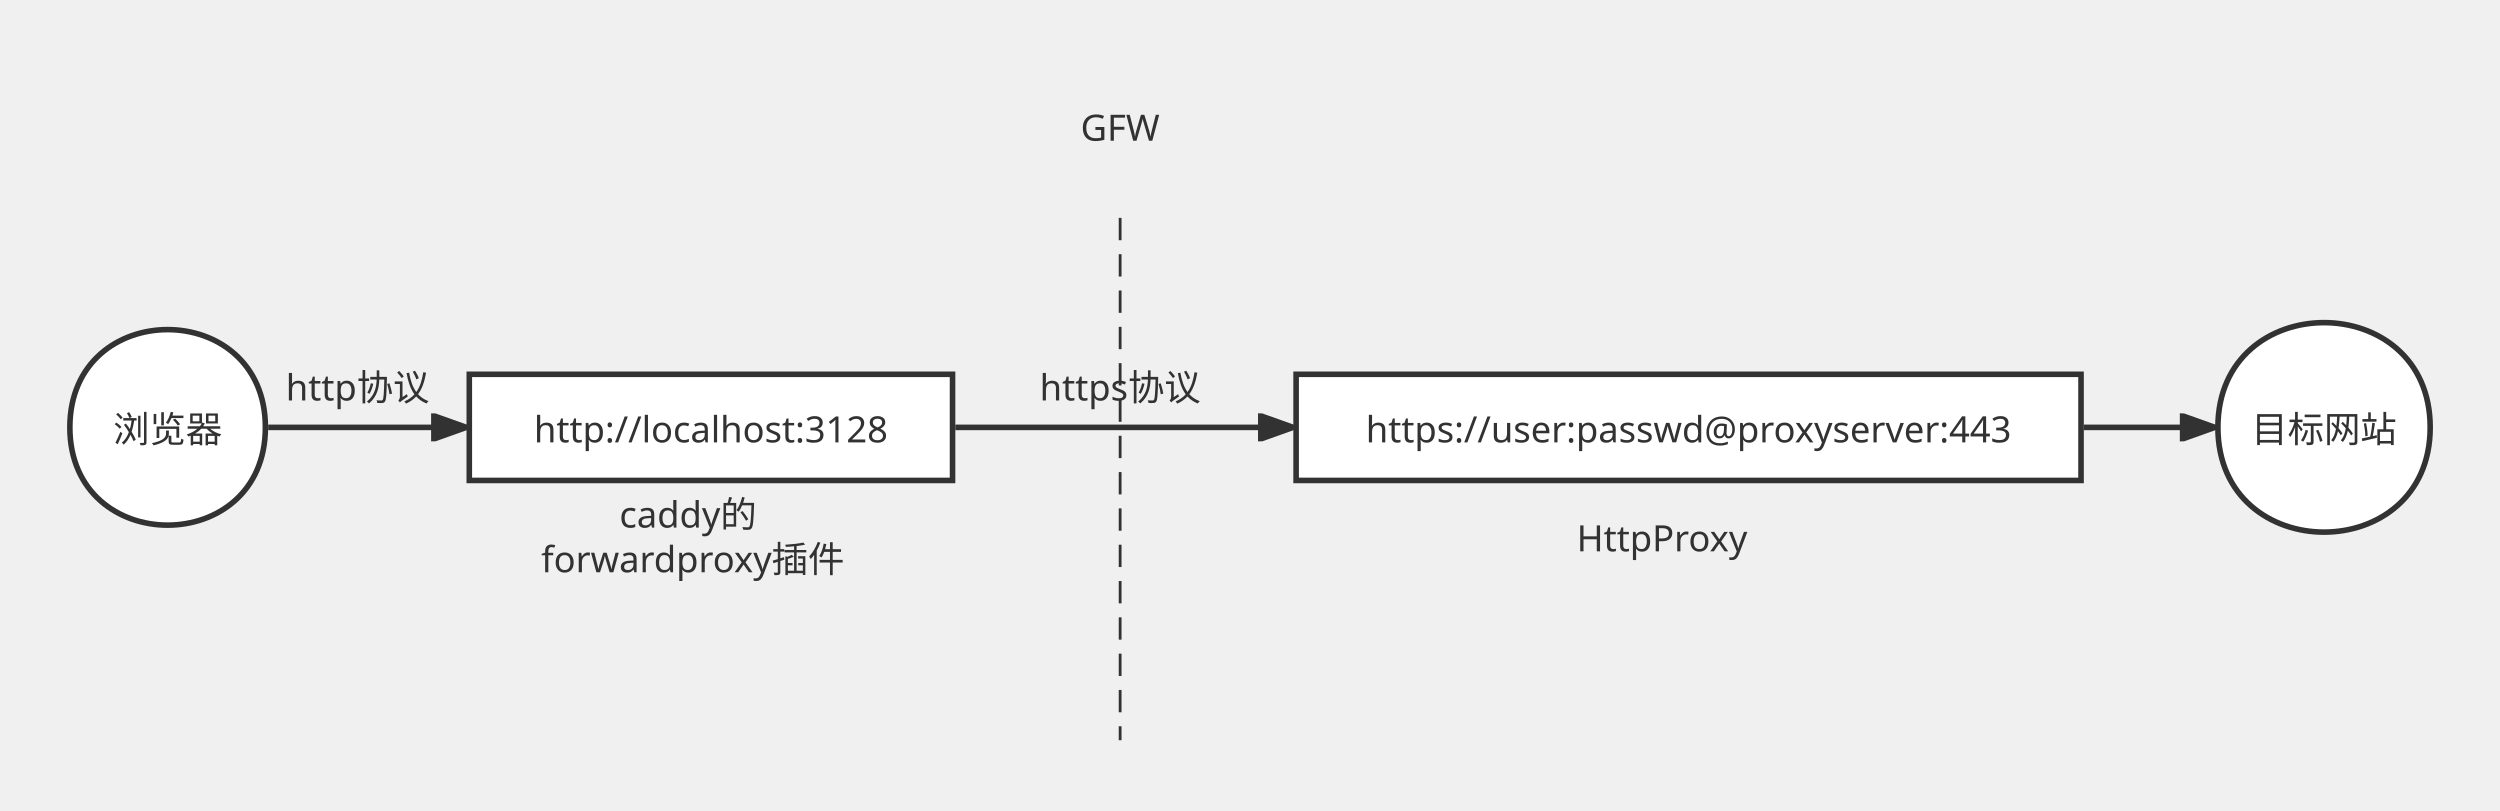
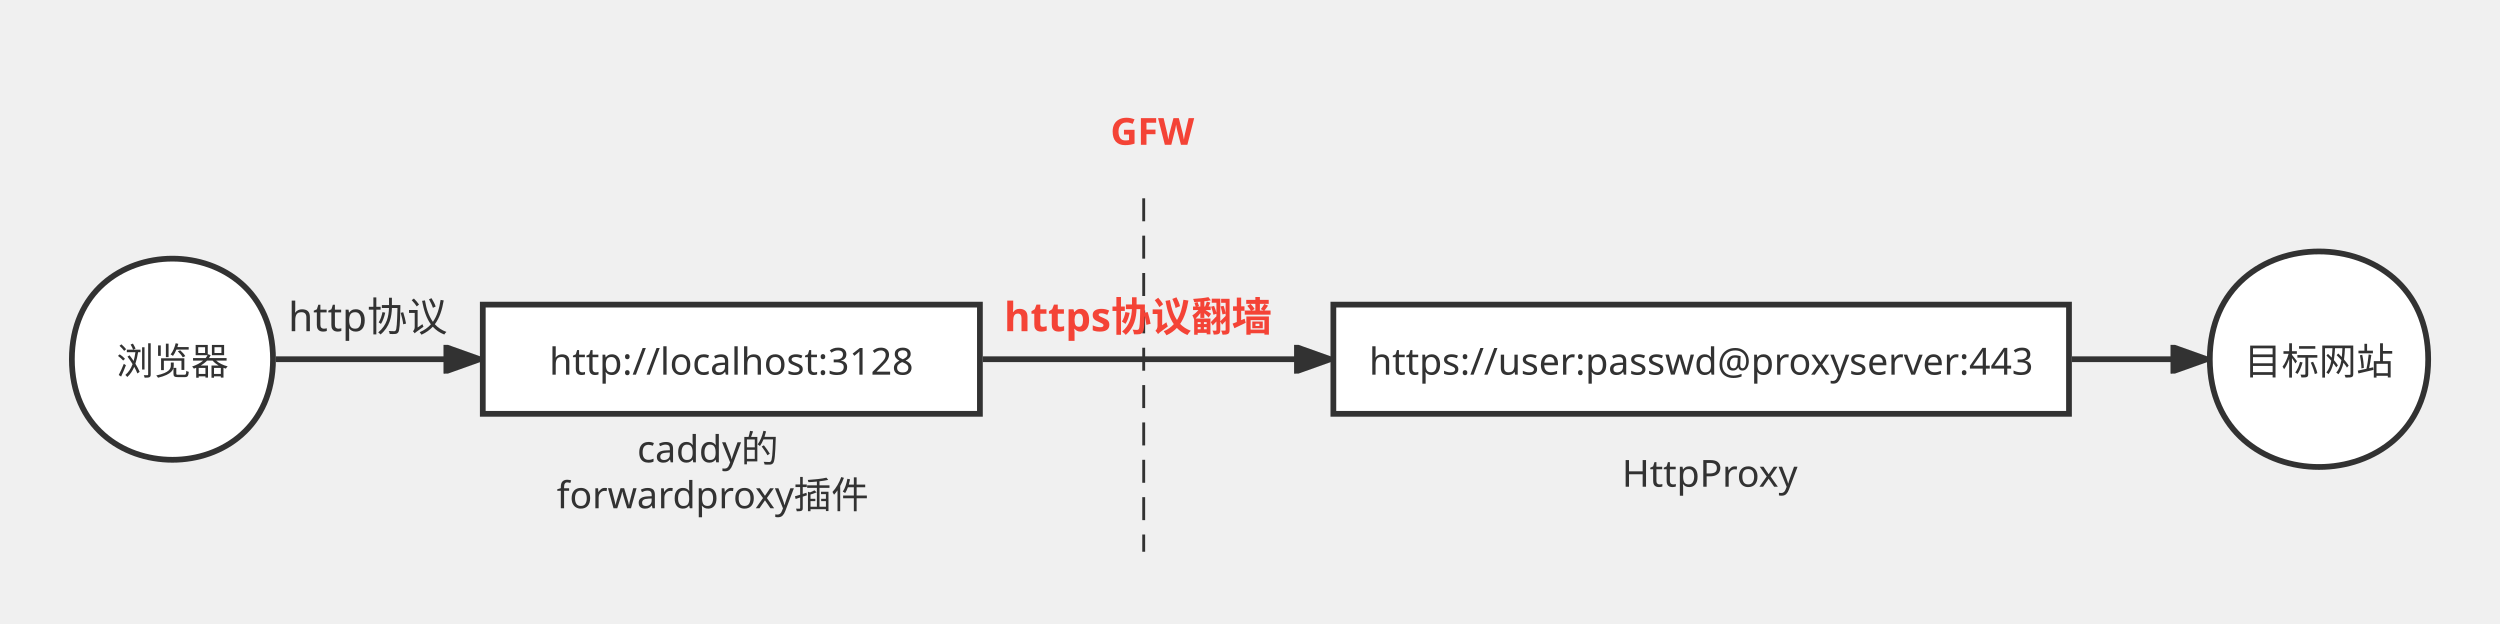
- <svg xmlns="http://www.w3.org/2000/svg" id="SvgjsSvg1006" width="895" height="290" version="1.1">
-   <defs id="SvgjsDefs1007">
-     <marker id="SvgjsMarker1042" markerWidth="14" markerHeight="10" refX="10" refY="5" viewBox="0 0 14 10" orient="auto" markerUnits="userSpaceOnUse" stroke-dasharray="0,0">
-       <path id="SvgjsPath1043" d="M0,0 L14,5 L0,10 L0,0" fill="#323232" stroke="#323232" stroke-width="1" />
+ <svg xmlns="http://www.w3.org/2000/svg" id="SvgjsSvg1078" width="870" height="217.009" version="1.1">
+   <defs id="SvgjsDefs1079">
+     <marker id="SvgjsMarker1114" markerWidth="14" markerHeight="10" refX="10" refY="5" viewBox="0 0 14 10" orient="auto" markerUnits="userSpaceOnUse" stroke-dasharray="0,0">
+       <path id="SvgjsPath1115" d="M0,0 L14,5 L0,10 L0,0" fill="#323232" stroke="#323232" stroke-width="1" />
    </marker>
-     <marker id="SvgjsMarker1046" markerWidth="14" markerHeight="10" refX="10" refY="5" viewBox="0 0 14 10" orient="auto" markerUnits="userSpaceOnUse" stroke-dasharray="0,0">
-       <path id="SvgjsPath1047" d="M0,0 L14,5 L0,10 L0,0" fill="#323232" stroke="#323232" stroke-width="1" />
+     <marker id="SvgjsMarker1118" markerWidth="14" markerHeight="10" refX="10" refY="5" viewBox="0 0 14 10" orient="auto" markerUnits="userSpaceOnUse" stroke-dasharray="0,0">
+       <path id="SvgjsPath1119" d="M0,0 L14,5 L0,10 L0,0" fill="#323232" stroke="#323232" stroke-width="1" />
    </marker>
-     <marker id="SvgjsMarker1050" markerWidth="14" markerHeight="10" refX="10" refY="5" viewBox="0 0 14 10" orient="auto" markerUnits="userSpaceOnUse" stroke-dasharray="0,0">
-       <path id="SvgjsPath1051" d="M0,0 L14,5 L0,10 L0,0" fill="#323232" stroke="#323232" stroke-width="1" />
+     <marker id="SvgjsMarker1122" markerWidth="14" markerHeight="10" refX="10" refY="5" viewBox="0 0 14 10" orient="auto" markerUnits="userSpaceOnUse" stroke-dasharray="0,0">
+       <path id="SvgjsPath1123" d="M0,0 L14,5 L0,10 L0,0" fill="#323232" stroke="#323232" stroke-width="1" />
    </marker>
  </defs>
-   <g id="SvgjsG1008" transform="translate(25.00891,118)">
-     <path id="SvgjsPath1009" d="M 0 35C 0 -11.667 70 -11.667 70 35C 70 81.667 0 81.667 0 35Z" stroke="rgba(50,50,50,1)" stroke-width="2" fill-opacity="1" fill="#ffffff" />
-     <g id="SvgjsG1010">
-       <text id="SvgjsText1011" font-family="微软雅黑" text-anchor="middle" font-size="13px" width="50px" fill="#323232" font-weight="400" align="middle" lineHeight="125%" anchor="middle" family="微软雅黑" size="13px" weight="400" font-style="" opacity="1" y="24.375" transform="rotate(0)">
-         <tspan id="SvgjsTspan1012" dy="16" x="35">
-           <tspan id="SvgjsTspan1013" style="text-decoration:;">浏览器</tspan>
+   <g id="SvgjsG1080" transform="translate(25.00891,90.00891)">
+     <path id="SvgjsPath1081" d="M 0 35C 0 -11.667 70 -11.667 70 35C 70 81.667 0 81.667 0 35Z" stroke="rgba(50,50,50,1)" stroke-width="2" fill-opacity="1" fill="#ffffff" />
+     <g id="SvgjsG1082">
+       <text id="SvgjsText1083" font-family="微软雅黑" text-anchor="middle" font-size="13px" width="50px" fill="#323232" font-weight="400" align="middle" lineHeight="125%" anchor="middle" family="微软雅黑" size="13px" weight="400" font-style="" opacity="1" y="24.375" transform="rotate(0)">
+         <tspan id="SvgjsTspan1084" dy="16" x="35">
+           <tspan id="SvgjsTspan1085" style="text-decoration:;">浏览器</tspan>
        </tspan>
      </text>
    </g>
  </g>
-   <g id="SvgjsG1014" transform="translate(168.0089,134)">
-     <path id="SvgjsPath1015" d="M 0 0L 173 0L 173 38L 0 38Z" stroke="rgba(50,50,50,1)" stroke-width="2" fill-opacity="1" fill="#ffffff" />
-     <g id="SvgjsG1016">
-       <text id="SvgjsText1017" font-family="微软雅黑" text-anchor="middle" font-size="13px" width="153px" fill="#323232" font-weight="400" align="middle" lineHeight="125%" anchor="middle" family="微软雅黑" size="13px" weight="400" font-style="" opacity="1" y="8.375" transform="rotate(0)">
-         <tspan id="SvgjsTspan1018" dy="16" x="86.5">
-           <tspan id="SvgjsTspan1019" style="text-decoration:;">http://localhost:3128</tspan>
+   <g id="SvgjsG1086" transform="translate(168.0089,106.0089)">
+     <path id="SvgjsPath1087" d="M 0 0L 173 0L 173 38L 0 38Z" stroke="rgba(50,50,50,1)" stroke-width="2" fill-opacity="1" fill="#ffffff" />
+     <g id="SvgjsG1088">
+       <text id="SvgjsText1089" font-family="微软雅黑" text-anchor="middle" font-size="13px" width="153px" fill="#323232" font-weight="400" align="middle" lineHeight="125%" anchor="middle" family="微软雅黑" size="13px" weight="400" font-style="" opacity="1" y="8.375" transform="rotate(0)">
+         <tspan id="SvgjsTspan1090" dy="16" x="86.5">
+           <tspan id="SvgjsTspan1091" style="text-decoration:;">http://localhost:3128</tspan>
        </tspan>
      </text>
    </g>
  </g>
-   <g id="SvgjsG1020" transform="translate(464.0089,134)">
-     <path id="SvgjsPath1021" d="M 0 0L 281 0L 281 38L 0 38Z" stroke="rgba(50,50,50,1)" stroke-width="2" fill-opacity="1" fill="#ffffff" />
-     <g id="SvgjsG1022">
-       <text id="SvgjsText1023" font-family="微软雅黑" text-anchor="middle" font-size="13px" width="261px" fill="#323232" font-weight="400" align="middle" lineHeight="125%" anchor="middle" family="微软雅黑" size="13px" weight="400" font-style="" opacity="1" y="8.375" transform="rotate(0)">
-         <tspan id="SvgjsTspan1024" dy="16" x="140.5">
-           <tspan id="SvgjsTspan1025" style="text-decoration:;">https://user:passwd@proxyserver:443</tspan>
+   <g id="SvgjsG1092" transform="translate(464.0089,106.0089)">
+     <path id="SvgjsPath1093" d="M 0 0L 256 0L 256 38L 0 38Z" stroke="rgba(50,50,50,1)" stroke-width="2" fill-opacity="1" fill="#ffffff" />
+     <g id="SvgjsG1094">
+       <text id="SvgjsText1095" font-family="微软雅黑" text-anchor="middle" font-size="13px" width="236px" fill="#323232" font-weight="400" align="middle" lineHeight="125%" anchor="middle" family="微软雅黑" size="13px" weight="400" font-style="" opacity="1" y="8.375" transform="rotate(0)">
+         <tspan id="SvgjsTspan1096" dy="16" x="128">
+           <tspan id="SvgjsTspan1097" style="text-decoration:;">https://user:passwd@proxyserver:443</tspan>
        </tspan>
      </text>
    </g>
  </g>
-   <g id="SvgjsG1026" transform="translate(794.0089,115.5)">
-     <path id="SvgjsPath1027" d="M 0 37.5C 0 -12.5 76 -12.5 76 37.5C 76 87.5 0 87.5 0 37.5Z" stroke="rgba(50,50,50,1)" stroke-width="2" fill-opacity="1" fill="#ffffff" />
-     <g id="SvgjsG1028">
-       <text id="SvgjsText1029" font-family="微软雅黑" text-anchor="middle" font-size="13px" width="56px" fill="#323232" font-weight="400" align="middle" lineHeight="125%" anchor="middle" family="微软雅黑" size="13px" weight="400" font-style="" opacity="1" y="26.875" transform="rotate(0)">
-         <tspan id="SvgjsTspan1030" dy="16" x="38">
-           <tspan id="SvgjsTspan1031" style="text-decoration:;">目标网站</tspan>
+   <g id="SvgjsG1098" transform="translate(769.0089,87.50891)">
+     <path id="SvgjsPath1099" d="M 0 37.5C 0 -12.5 76 -12.5 76 37.5C 76 87.5 0 87.5 0 37.5Z" stroke="rgba(50,50,50,1)" stroke-width="2" fill-opacity="1" fill="#ffffff" />
+     <g id="SvgjsG1100">
+       <text id="SvgjsText1101" font-family="微软雅黑" text-anchor="middle" font-size="13px" width="56px" fill="#323232" font-weight="400" align="middle" lineHeight="125%" anchor="middle" family="微软雅黑" size="13px" weight="400" font-style="" opacity="1" y="26.875" transform="rotate(0)">
+         <tspan id="SvgjsTspan1102" dy="16" x="38">
+           <tspan id="SvgjsTspan1103" style="text-decoration:;">目标网站</tspan>
        </tspan>
      </text>
    </g>
  </g>
-   <g id="SvgjsG1032">
-     <path id="SvgjsPath1033" d="M401.009 78L401.009 171.5L401.009 171.5L401.009 265" stroke-dasharray="8,5" stroke="#323232" stroke-width="1" fill="none" />
+   <g id="SvgjsG1104">
+     <path id="SvgjsPath1105" d="M398.009 69.009L398.009 130.509L398.009 130.509L398.009 192.009" stroke-dasharray="8,5" stroke="#323232" stroke-width="1" fill="none" />
  </g>
-   <g id="SvgjsG1034" transform="translate(341.0089,24.99998)">
-     <path id="SvgjsPath1035" d="M 0 0L 120 0L 120 40L 0 40Z" stroke="none" fill="none" />
-     <g id="SvgjsG1036">
-       <text id="SvgjsText1037" font-family="微软雅黑" text-anchor="middle" font-size="13px" width="120px" fill="#323232" font-weight="400" align="middle" lineHeight="125%" anchor="middle" family="微软雅黑" size="13px" weight="400" font-style="" opacity="1" y="9.375" transform="rotate(0)">
-         <tspan id="SvgjsTspan1038" dy="16" x="60">
-           <tspan id="SvgjsTspan1039" style="text-decoration:;">GFW</tspan>
+   <g id="SvgjsG1106" transform="translate(341.0089,25.00891)">
+     <path id="SvgjsPath1107" d="M 0 0L 120 0L 120 40L 0 40Z" stroke="none" fill="none" />
+     <g id="SvgjsG1108">
+       <text id="SvgjsText1109" font-family="微软雅黑" text-anchor="middle" font-size="13px" width="120px" fill="#f44336" font-weight="700" align="middle" lineHeight="125%" anchor="middle" family="微软雅黑" size="13px" weight="700" font-style="" opacity="1" y="9.375" transform="rotate(0)">
+         <tspan id="SvgjsTspan1110" dy="16" x="60">
+           <tspan id="SvgjsTspan1111" style="text-decoration:;">GFW</tspan>
        </tspan>
      </text>
    </g>
  </g>
-   <g id="SvgjsG1040">
-     <path id="SvgjsPath1041" d="M96.009 153L131.509 153L131.509 153L164.409 153" stroke="#323232" stroke-width="2" fill="none" marker-end="url(#SvgjsMarker1042)" />
+   <g id="SvgjsG1112">
+     <path id="SvgjsPath1113" d="M96.009 125.009L131.509 125.009L131.509 125.009L164.409 125.009" stroke="#323232" stroke-width="2" fill="none" marker-end="url(#SvgjsMarker1114)" />
  </g>
-   <g id="SvgjsG1044">
-     <path id="SvgjsPath1045" d="M342.009 153L402.509 153L402.509 153L460.409 153" stroke="#323232" stroke-width="2" fill="none" marker-end="url(#SvgjsMarker1046)" />
+   <g id="SvgjsG1116">
+     <path id="SvgjsPath1117" d="M342.009 125.009L402.509 125.009L402.509 125.009L460.409 125.009" stroke="#323232" stroke-width="2" fill="none" marker-end="url(#SvgjsMarker1118)" />
  </g>
-   <g id="SvgjsG1048">
-     <path id="SvgjsPath1049" d="M746.009 153L769.509 153L769.509 153L790.409 153" stroke="#323232" stroke-width="2" fill="none" marker-end="url(#SvgjsMarker1050)" />
+   <g id="SvgjsG1120">
+     <path id="SvgjsPath1121" d="M721.009 125.009L744.509 125.009L744.509 125.009L765.409 125.009" stroke="#323232" stroke-width="2" fill="none" marker-end="url(#SvgjsMarker1122)" />
  </g>
-   <g id="SvgjsG1052" transform="translate(68.00891,118)">
-     <path id="SvgjsPath1053" d="M 0 0L 120 0L 120 40L 0 40Z" stroke="none" fill="none" />
-     <g id="SvgjsG1054">
-       <text id="SvgjsText1055" font-family="微软雅黑" text-anchor="middle" font-size="13px" width="120px" fill="#323232" font-weight="400" align="middle" lineHeight="125%" anchor="middle" family="微软雅黑" size="13px" weight="400" font-style="" opacity="1" y="9.375" transform="rotate(0)">
-         <tspan id="SvgjsTspan1056" dy="16" x="60">
-           <tspan id="SvgjsTspan1057" style="text-decoration:;">http协议</tspan>
+   <g id="SvgjsG1124" transform="translate(68.00891,90.00891)">
+     <path id="SvgjsPath1125" d="M 0 0L 120 0L 120 40L 0 40Z" stroke="none" fill="none" />
+     <g id="SvgjsG1126">
+       <text id="SvgjsText1127" font-family="微软雅黑" text-anchor="middle" font-size="14px" width="120px" fill="#323232" font-weight="400" align="middle" lineHeight="125%" anchor="middle" family="微软雅黑" size="14px" weight="400" font-style="" opacity="1" y="8.25" transform="rotate(0)">
+         <tspan id="SvgjsTspan1128" dy="17" x="60">
+           <tspan id="SvgjsTspan1129" style="text-decoration:;">http协议</tspan>
        </tspan>
      </text>
    </g>
  </g>
-   <g id="SvgjsG1058" transform="translate(341.0089,118)">
-     <path id="SvgjsPath1059" d="M 0 0L 120 0L 120 40L 0 40Z" stroke="none" fill="none" />
-     <g id="SvgjsG1060">
-       <text id="SvgjsText1061" font-family="微软雅黑" text-anchor="middle" font-size="13px" width="120px" fill="#323232" font-weight="400" align="middle" lineHeight="125%" anchor="middle" family="微软雅黑" size="13px" weight="400" font-style="" opacity="1" y="9.375" transform="rotate(0)">
-         <tspan id="SvgjsTspan1062" dy="16" x="60">
-           <tspan id="SvgjsTspan1063" style="text-decoration:;">https协议</tspan>
+   <g id="SvgjsG1130" transform="translate(336.0089,90.00891)">
+     <path id="SvgjsPath1131" d="M 0 0L 120 0L 120 40L 0 40Z" stroke="none" fill="none" />
+     <g id="SvgjsG1132">
+       <text id="SvgjsText1133" font-family="微软雅黑" text-anchor="middle" font-size="14px" width="120px" fill="#f44336" font-weight="700" align="middle" lineHeight="125%" anchor="middle" family="微软雅黑" size="14px" weight="700" font-style="" opacity="1" y="8.25" transform="rotate(0)">
+         <tspan id="SvgjsTspan1134" dy="17" x="60">
+           <tspan id="SvgjsTspan1135" style="text-decoration:;">https协议翻墙</tspan>
        </tspan>
      </text>
    </g>
  </g>
-   <g id="SvgjsG1064" transform="translate(188.0089,172)">
-     <path id="SvgjsPath1065" d="M 0 0L 120 0L 120 40L 0 40Z" stroke="none" fill="none" />
-     <g id="SvgjsG1066">
-       <text id="SvgjsText1067" font-family="微软雅黑" text-anchor="middle" font-size="13px" width="120px" fill="#323232" font-weight="400" align="middle" lineHeight="125%" anchor="middle" family="微软雅黑" size="13px" weight="400" font-style="" opacity="1" y="0.875" transform="rotate(0)">
-         <tspan id="SvgjsTspan1068" dy="16" x="60">
-           <tspan id="SvgjsTspan1069" style="text-decoration:;">caddy的</tspan>
+   <g id="SvgjsG1136" transform="translate(188.0089,144.0089)">
+     <path id="SvgjsPath1137" d="M 0 0L 120 0L 120 40L 0 40Z" stroke="none" fill="none" />
+     <g id="SvgjsG1138">
+       <text id="SvgjsText1139" font-family="微软雅黑" text-anchor="middle" font-size="13px" width="120px" fill="#323232" font-weight="400" align="middle" lineHeight="125%" anchor="middle" family="微软雅黑" size="13px" weight="400" font-style="" opacity="1" y="0.875" transform="rotate(0)">
+         <tspan id="SvgjsTspan1140" dy="16" x="60">
+           <tspan id="SvgjsTspan1141" style="text-decoration:;">caddy的</tspan>
        </tspan>
-         <tspan id="SvgjsTspan1070" dy="16" x="60">
-           <tspan id="SvgjsTspan1071" style="text-decoration:;">forwardproxy插件</tspan>
+         <tspan id="SvgjsTspan1142" dy="16" x="60">
+           <tspan id="SvgjsTspan1143" style="text-decoration:;">forwardproxy插件</tspan>
        </tspan>
      </text>
    </g>
  </g>
-   <g id="SvgjsG1072" transform="translate(535.0089,172)">
-     <path id="SvgjsPath1073" d="M 0 0L 120 0L 120 40L 0 40Z" stroke="none" fill="none" />
-     <g id="SvgjsG1074">
-       <text id="SvgjsText1075" font-family="微软雅黑" text-anchor="middle" font-size="13px" width="120px" fill="#323232" font-weight="400" align="middle" lineHeight="125%" anchor="middle" family="微软雅黑" size="13px" weight="400" font-style="" opacity="1" y="9.375" transform="rotate(0)">
-         <tspan id="SvgjsTspan1076" dy="16" x="60">
-           <tspan id="SvgjsTspan1077" style="text-decoration:;">HttpProxy</tspan>
+   <g id="SvgjsG1144" transform="translate(535.0089,144.0089)">
+     <path id="SvgjsPath1145" d="M 0 0L 120 0L 120 40L 0 40Z" stroke="none" fill="none" />
+     <g id="SvgjsG1146">
+       <text id="SvgjsText1147" font-family="微软雅黑" text-anchor="middle" font-size="13px" width="120px" fill="#323232" font-weight="400" align="middle" lineHeight="125%" anchor="middle" family="微软雅黑" size="13px" weight="400" font-style="" opacity="1" y="9.375" transform="rotate(0)">
+         <tspan id="SvgjsTspan1148" dy="16" x="60">
+           <tspan id="SvgjsTspan1149" style="text-decoration:;">HttpProxy</tspan>
        </tspan>
      </text>
    </g>
  </g>
</svg>
